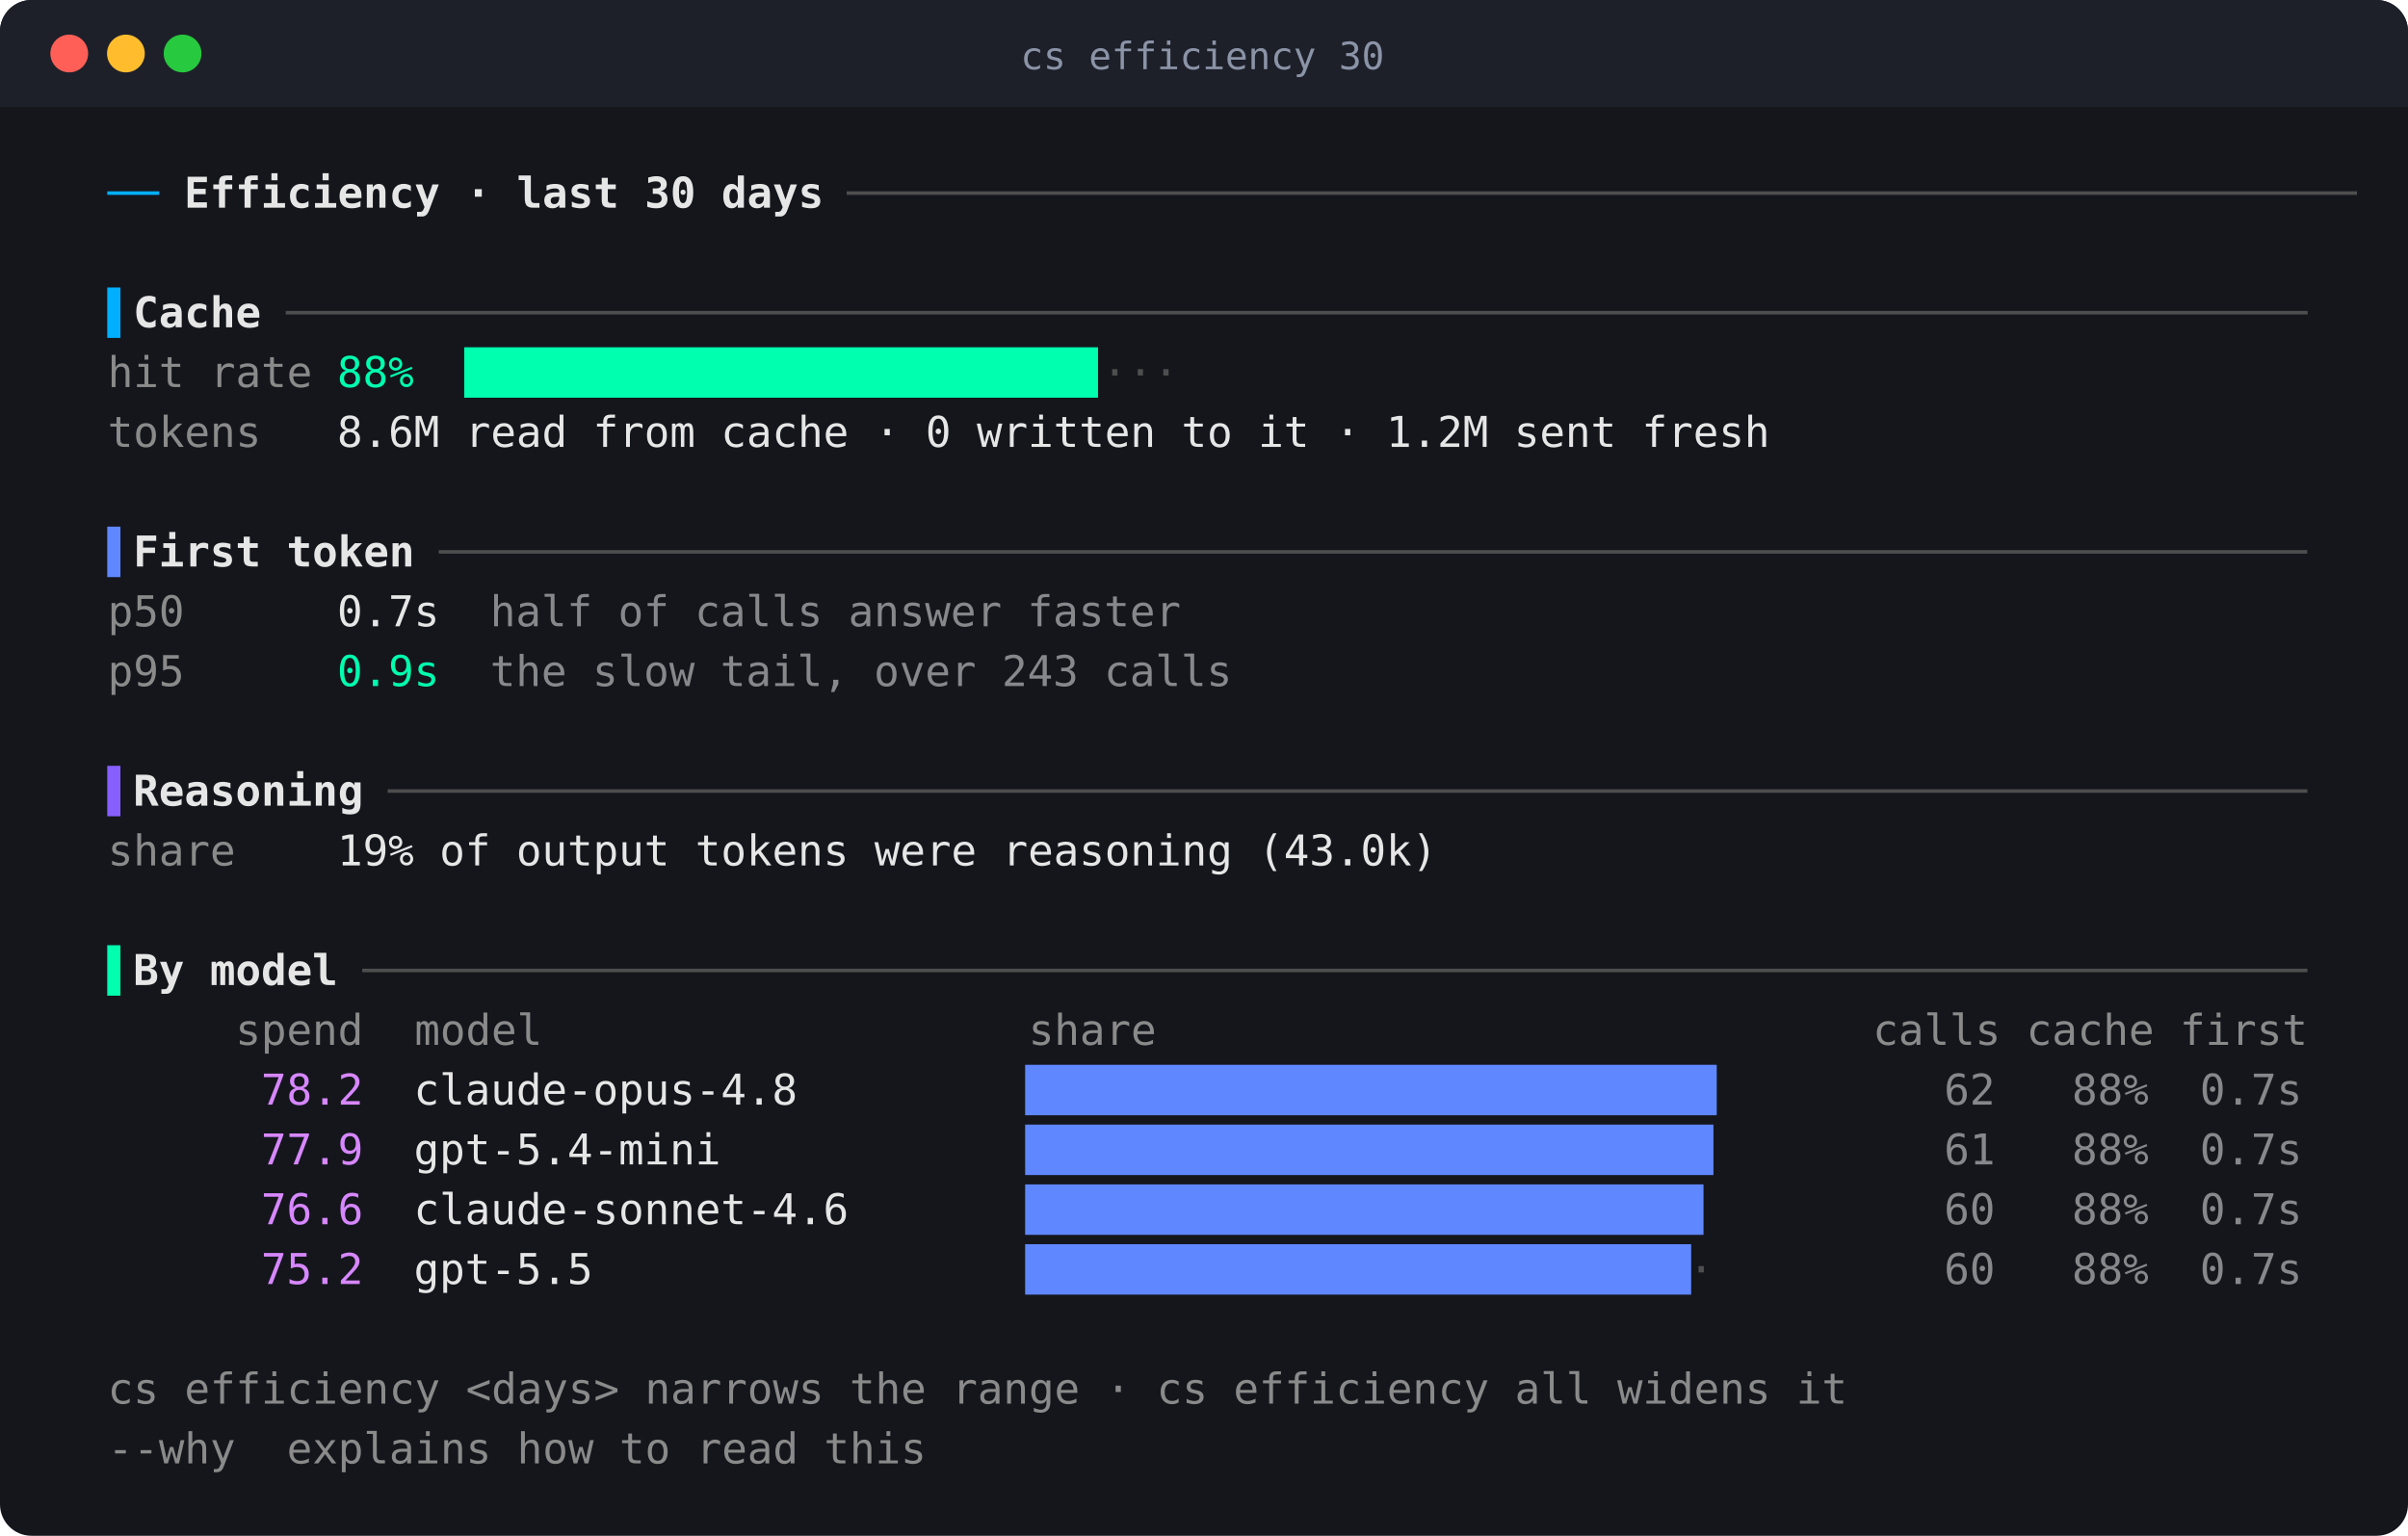
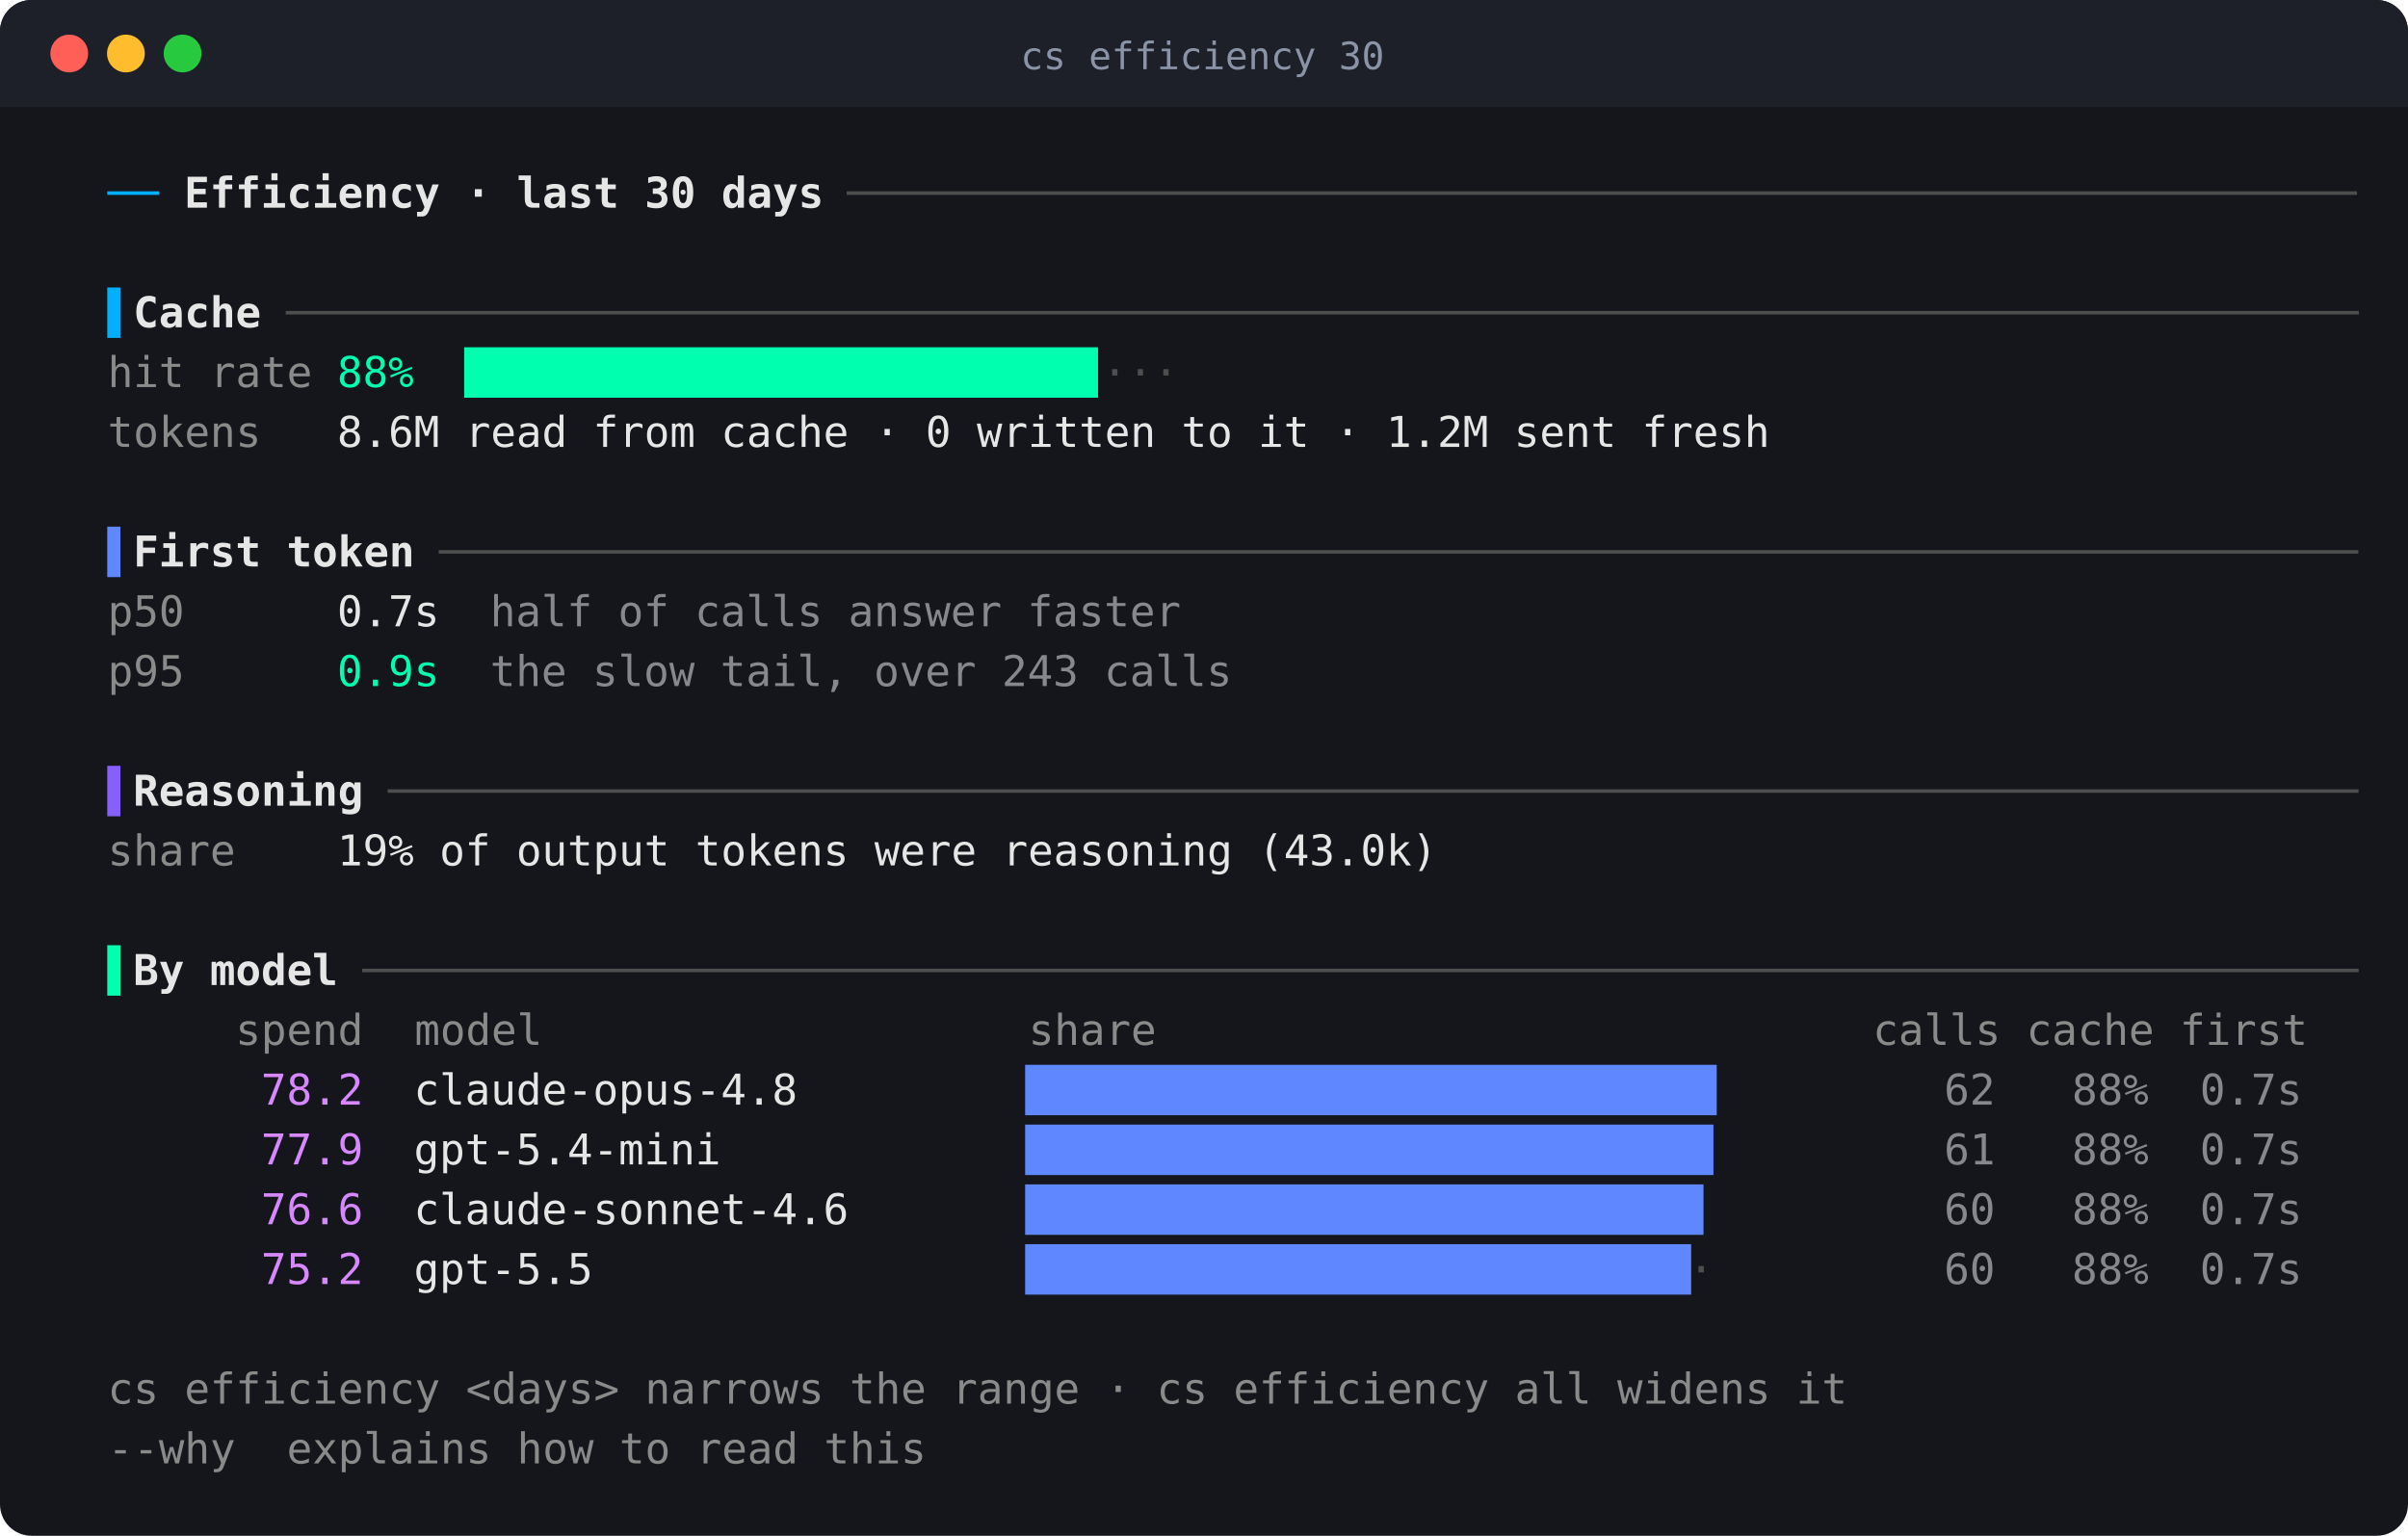
<svg xmlns="http://www.w3.org/2000/svg" width="765" height="488" viewBox="0 0 765 488" role="img" aria-label="cs efficiency 30">
  <rect width="765" height="488" rx="10" fill="#14161c" />
  <rect width="765" height="34.0" rx="10" fill="#1d2029" />
  <rect y="24.0" width="765" height="10" fill="#1d2029" />
  <circle cx="22" cy="17" r="6" fill="#ff5f56" />
  <circle cx="40" cy="17" r="6" fill="#ffbd2e" />
  <circle cx="58" cy="17" r="6" fill="#27c93f" />
  <text x="382" y="22" fill="#8b93a7" font-size="12" text-anchor="middle" font-family="ui-monospace,SFMono-Regular,Menlo,Consolas,monospace">cs efficiency 30</text>
  <g font-family="ui-monospace,SFMono-Regular,Menlo,Consolas,'DejaVu Sans Mono',monospace" font-size="13.5">
    <text x="34.2" y="66.0" fill="#00afff" textLength="16.2" lengthAdjust="spacingAndGlyphs" xml:space="preserve">──</text>
    <text x="58.5" y="66.0" fill="#e6e6e6" font-weight="600" textLength="202.5" lengthAdjust="spacingAndGlyphs" xml:space="preserve">Efficiency · last 30 days</text>
    <text x="269.1" y="66.0" fill="#4e4e4e" textLength="477.9" lengthAdjust="spacingAndGlyphs" xml:space="preserve">───────────────────────────────────────────────────────────</text>
    <text x="34.2" y="104.0" fill="#00afff" textLength="8.1" lengthAdjust="spacingAndGlyphs" xml:space="preserve">▌</text>
    <text x="42.3" y="104.0" fill="#e6e6e6" font-weight="600" textLength="40.5" lengthAdjust="spacingAndGlyphs" xml:space="preserve">Cache</text>
-     <text x="90.9" y="104.0" fill="#4e4e4e" textLength="639.9" lengthAdjust="spacingAndGlyphs" xml:space="preserve">───────────────────────────────────────────────────────────────────────────────</text>
+     <text x="90.9" y="104.0" fill="#4e4e4e" textLength="656.1" lengthAdjust="spacingAndGlyphs" xml:space="preserve">─────────────────────────────────────────────────────────────────────────────────</text>
    <text x="34.2" y="123.0" fill="#8a8a8a" textLength="72.9" lengthAdjust="spacingAndGlyphs" xml:space="preserve">hit rate </text>
    <text x="107.1" y="123.0" fill="#00ffaf" textLength="24.3" lengthAdjust="spacingAndGlyphs" xml:space="preserve">88%</text>
    <text x="147.6" y="123.0" fill="#00ffaf" textLength="202.5" lengthAdjust="spacingAndGlyphs" xml:space="preserve">████████████████████████▊</text>
    <text x="350.1" y="123.0" fill="#4e4e4e" textLength="24.3" lengthAdjust="spacingAndGlyphs" xml:space="preserve">···</text>
    <text x="34.2" y="142.0" fill="#8a8a8a" textLength="72.9" lengthAdjust="spacingAndGlyphs" xml:space="preserve">tokens   </text>
    <text x="107.1" y="142.0" fill="#e6e6e6" textLength="453.6" lengthAdjust="spacingAndGlyphs" xml:space="preserve">8.6M read from cache · 0 written to it · 1.2M sent fresh</text>
    <text x="34.2" y="180.0" fill="#5f87ff" textLength="8.1" lengthAdjust="spacingAndGlyphs" xml:space="preserve">▌</text>
    <text x="42.3" y="180.0" fill="#e6e6e6" font-weight="600" textLength="89.1" lengthAdjust="spacingAndGlyphs" xml:space="preserve">First token</text>
-     <text x="139.5" y="180.0" fill="#4e4e4e" textLength="591.3" lengthAdjust="spacingAndGlyphs" xml:space="preserve">─────────────────────────────────────────────────────────────────────────</text>
+     <text x="139.5" y="180.0" fill="#4e4e4e" textLength="607.5" lengthAdjust="spacingAndGlyphs" xml:space="preserve">───────────────────────────────────────────────────────────────────────────</text>
    <text x="34.2" y="199.0" fill="#8a8a8a" textLength="72.9" lengthAdjust="spacingAndGlyphs" xml:space="preserve">p50      </text>
    <text x="107.1" y="199.0" fill="#e6e6e6" textLength="48.6" lengthAdjust="spacingAndGlyphs" xml:space="preserve">0.7s  </text>
    <text x="155.7" y="199.0" fill="#e6e6e6" opacity="0.55" textLength="218.7" lengthAdjust="spacingAndGlyphs" xml:space="preserve">half of calls answer faster</text>
    <text x="34.2" y="218.0" fill="#8a8a8a" textLength="72.9" lengthAdjust="spacingAndGlyphs" xml:space="preserve">p95      </text>
    <text x="107.1" y="218.0" fill="#00ffaf" textLength="32.4" lengthAdjust="spacingAndGlyphs" xml:space="preserve">0.9s</text>
    <text x="155.7" y="218.0" fill="#e6e6e6" opacity="0.55" textLength="234.9" lengthAdjust="spacingAndGlyphs" xml:space="preserve">the slow tail, over 243 calls</text>
    <text x="34.2" y="256.0" fill="#875fff" textLength="8.1" lengthAdjust="spacingAndGlyphs" xml:space="preserve">▌</text>
    <text x="42.3" y="256.0" fill="#e6e6e6" font-weight="600" textLength="72.9" lengthAdjust="spacingAndGlyphs" xml:space="preserve">Reasoning</text>
-     <text x="123.3" y="256.0" fill="#4e4e4e" textLength="607.5" lengthAdjust="spacingAndGlyphs" xml:space="preserve">───────────────────────────────────────────────────────────────────────────</text>
+     <text x="123.3" y="256.0" fill="#4e4e4e" textLength="623.7" lengthAdjust="spacingAndGlyphs" xml:space="preserve">─────────────────────────────────────────────────────────────────────────────</text>
    <text x="34.2" y="275.0" fill="#8a8a8a" textLength="72.9" lengthAdjust="spacingAndGlyphs" xml:space="preserve">share    </text>
    <text x="107.1" y="275.0" fill="#e6e6e6" textLength="348.3" lengthAdjust="spacingAndGlyphs" xml:space="preserve">19% of output tokens were reasoning (43.0k)</text>
    <text x="34.2" y="313.0" fill="#00ffaf" textLength="8.1" lengthAdjust="spacingAndGlyphs" xml:space="preserve">▌</text>
    <text x="42.3" y="313.0" fill="#e6e6e6" font-weight="600" textLength="64.8" lengthAdjust="spacingAndGlyphs" xml:space="preserve">By model</text>
-     <text x="115.2" y="313.0" fill="#4e4e4e" textLength="615.6" lengthAdjust="spacingAndGlyphs" xml:space="preserve">────────────────────────────────────────────────────────────────────────────</text>
+     <text x="115.2" y="313.0" fill="#4e4e4e" textLength="631.8" lengthAdjust="spacingAndGlyphs" xml:space="preserve">──────────────────────────────────────────────────────────────────────────────</text>
    <text x="50.4" y="332.0" fill="#8a8a8a" textLength="680.4" lengthAdjust="spacingAndGlyphs" xml:space="preserve">   spend  model                   share                            calls cache first</text>
    <text x="50.4" y="351.0" fill="#d787ff" textLength="64.8" lengthAdjust="spacingAndGlyphs" xml:space="preserve">    78.2</text>
    <text x="115.2" y="351.0" fill="#e6e6e6" textLength="210.6" lengthAdjust="spacingAndGlyphs" xml:space="preserve">  claude-opus-4.8         </text>
    <text x="325.8" y="351.0" fill="#5f87ff" textLength="218.7" lengthAdjust="spacingAndGlyphs" xml:space="preserve">███████████████████████████</text>
    <text x="560.7" y="351.0" fill="#e6e6e6" opacity="0.55" textLength="170.1" lengthAdjust="spacingAndGlyphs" xml:space="preserve">       62   88%  0.7s</text>
    <text x="50.4" y="370.0" fill="#d787ff" textLength="64.8" lengthAdjust="spacingAndGlyphs" xml:space="preserve">    77.9</text>
    <text x="115.2" y="370.0" fill="#e6e6e6" textLength="210.6" lengthAdjust="spacingAndGlyphs" xml:space="preserve">  gpt-5.4-mini            </text>
    <text x="325.8" y="370.0" fill="#5f87ff" textLength="218.7" lengthAdjust="spacingAndGlyphs" xml:space="preserve">██████████████████████████▉</text>
    <text x="560.7" y="370.0" fill="#e6e6e6" opacity="0.55" textLength="170.1" lengthAdjust="spacingAndGlyphs" xml:space="preserve">       61   88%  0.7s</text>
    <text x="50.4" y="389.0" fill="#d787ff" textLength="64.8" lengthAdjust="spacingAndGlyphs" xml:space="preserve">    76.6</text>
    <text x="115.2" y="389.0" fill="#e6e6e6" textLength="210.6" lengthAdjust="spacingAndGlyphs" xml:space="preserve">  claude-sonnet-4.6       </text>
    <text x="325.8" y="389.0" fill="#5f87ff" textLength="218.7" lengthAdjust="spacingAndGlyphs" xml:space="preserve">██████████████████████████▌</text>
    <text x="560.7" y="389.0" fill="#e6e6e6" opacity="0.55" textLength="170.1" lengthAdjust="spacingAndGlyphs" xml:space="preserve">       60   88%  0.7s</text>
    <text x="50.4" y="408.0" fill="#d787ff" textLength="64.8" lengthAdjust="spacingAndGlyphs" xml:space="preserve">    75.2</text>
    <text x="115.2" y="408.0" fill="#e6e6e6" textLength="210.6" lengthAdjust="spacingAndGlyphs" xml:space="preserve">  gpt-5.5                 </text>
    <text x="325.8" y="408.0" fill="#5f87ff" textLength="210.6" lengthAdjust="spacingAndGlyphs" xml:space="preserve">██████████████████████████</text>
    <text x="536.4" y="408.0" fill="#4e4e4e" textLength="8.1" lengthAdjust="spacingAndGlyphs" xml:space="preserve">·</text>
    <text x="560.7" y="408.0" fill="#e6e6e6" opacity="0.55" textLength="170.1" lengthAdjust="spacingAndGlyphs" xml:space="preserve">       60   88%  0.7s</text>
    <text x="34.2" y="446.0" fill="#8a8a8a" textLength="550.8" lengthAdjust="spacingAndGlyphs" xml:space="preserve">cs efficiency &lt;days&gt; narrows the range · cs efficiency all widens it</text>
    <text x="34.2" y="465.0" fill="#8a8a8a" textLength="259.2" lengthAdjust="spacingAndGlyphs" xml:space="preserve">--why  explains how to read this</text>
  </g>
</svg>
